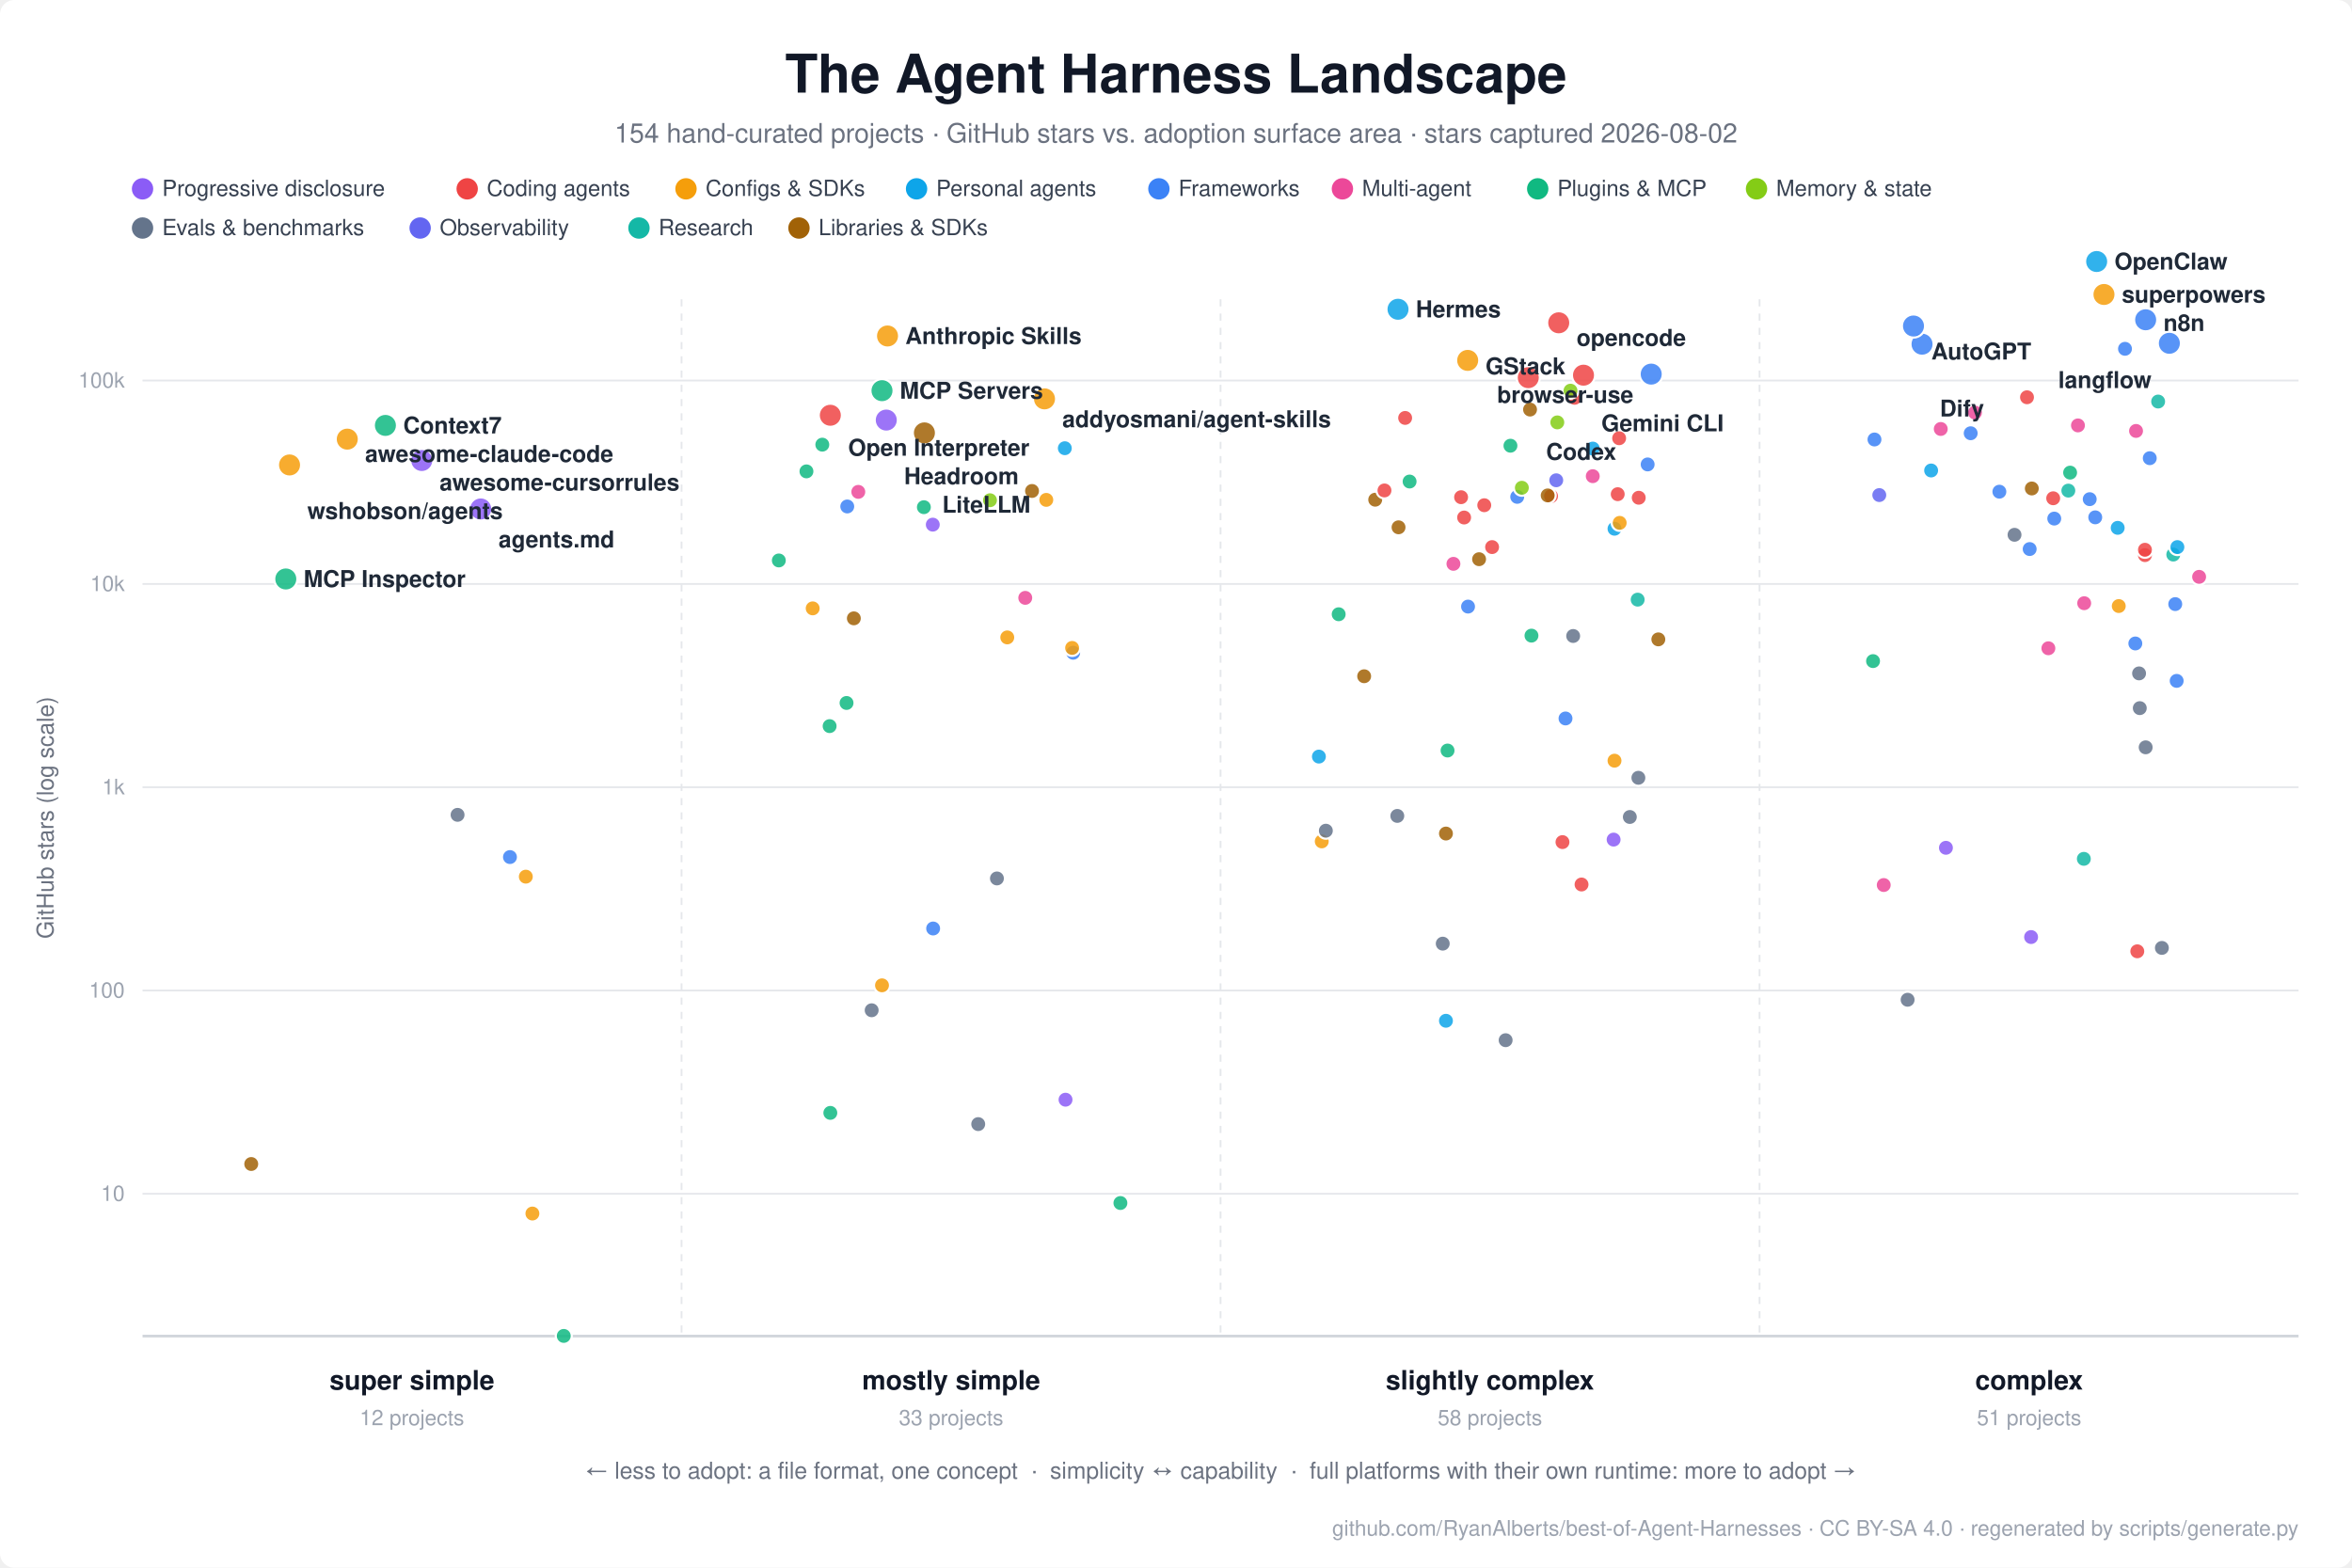
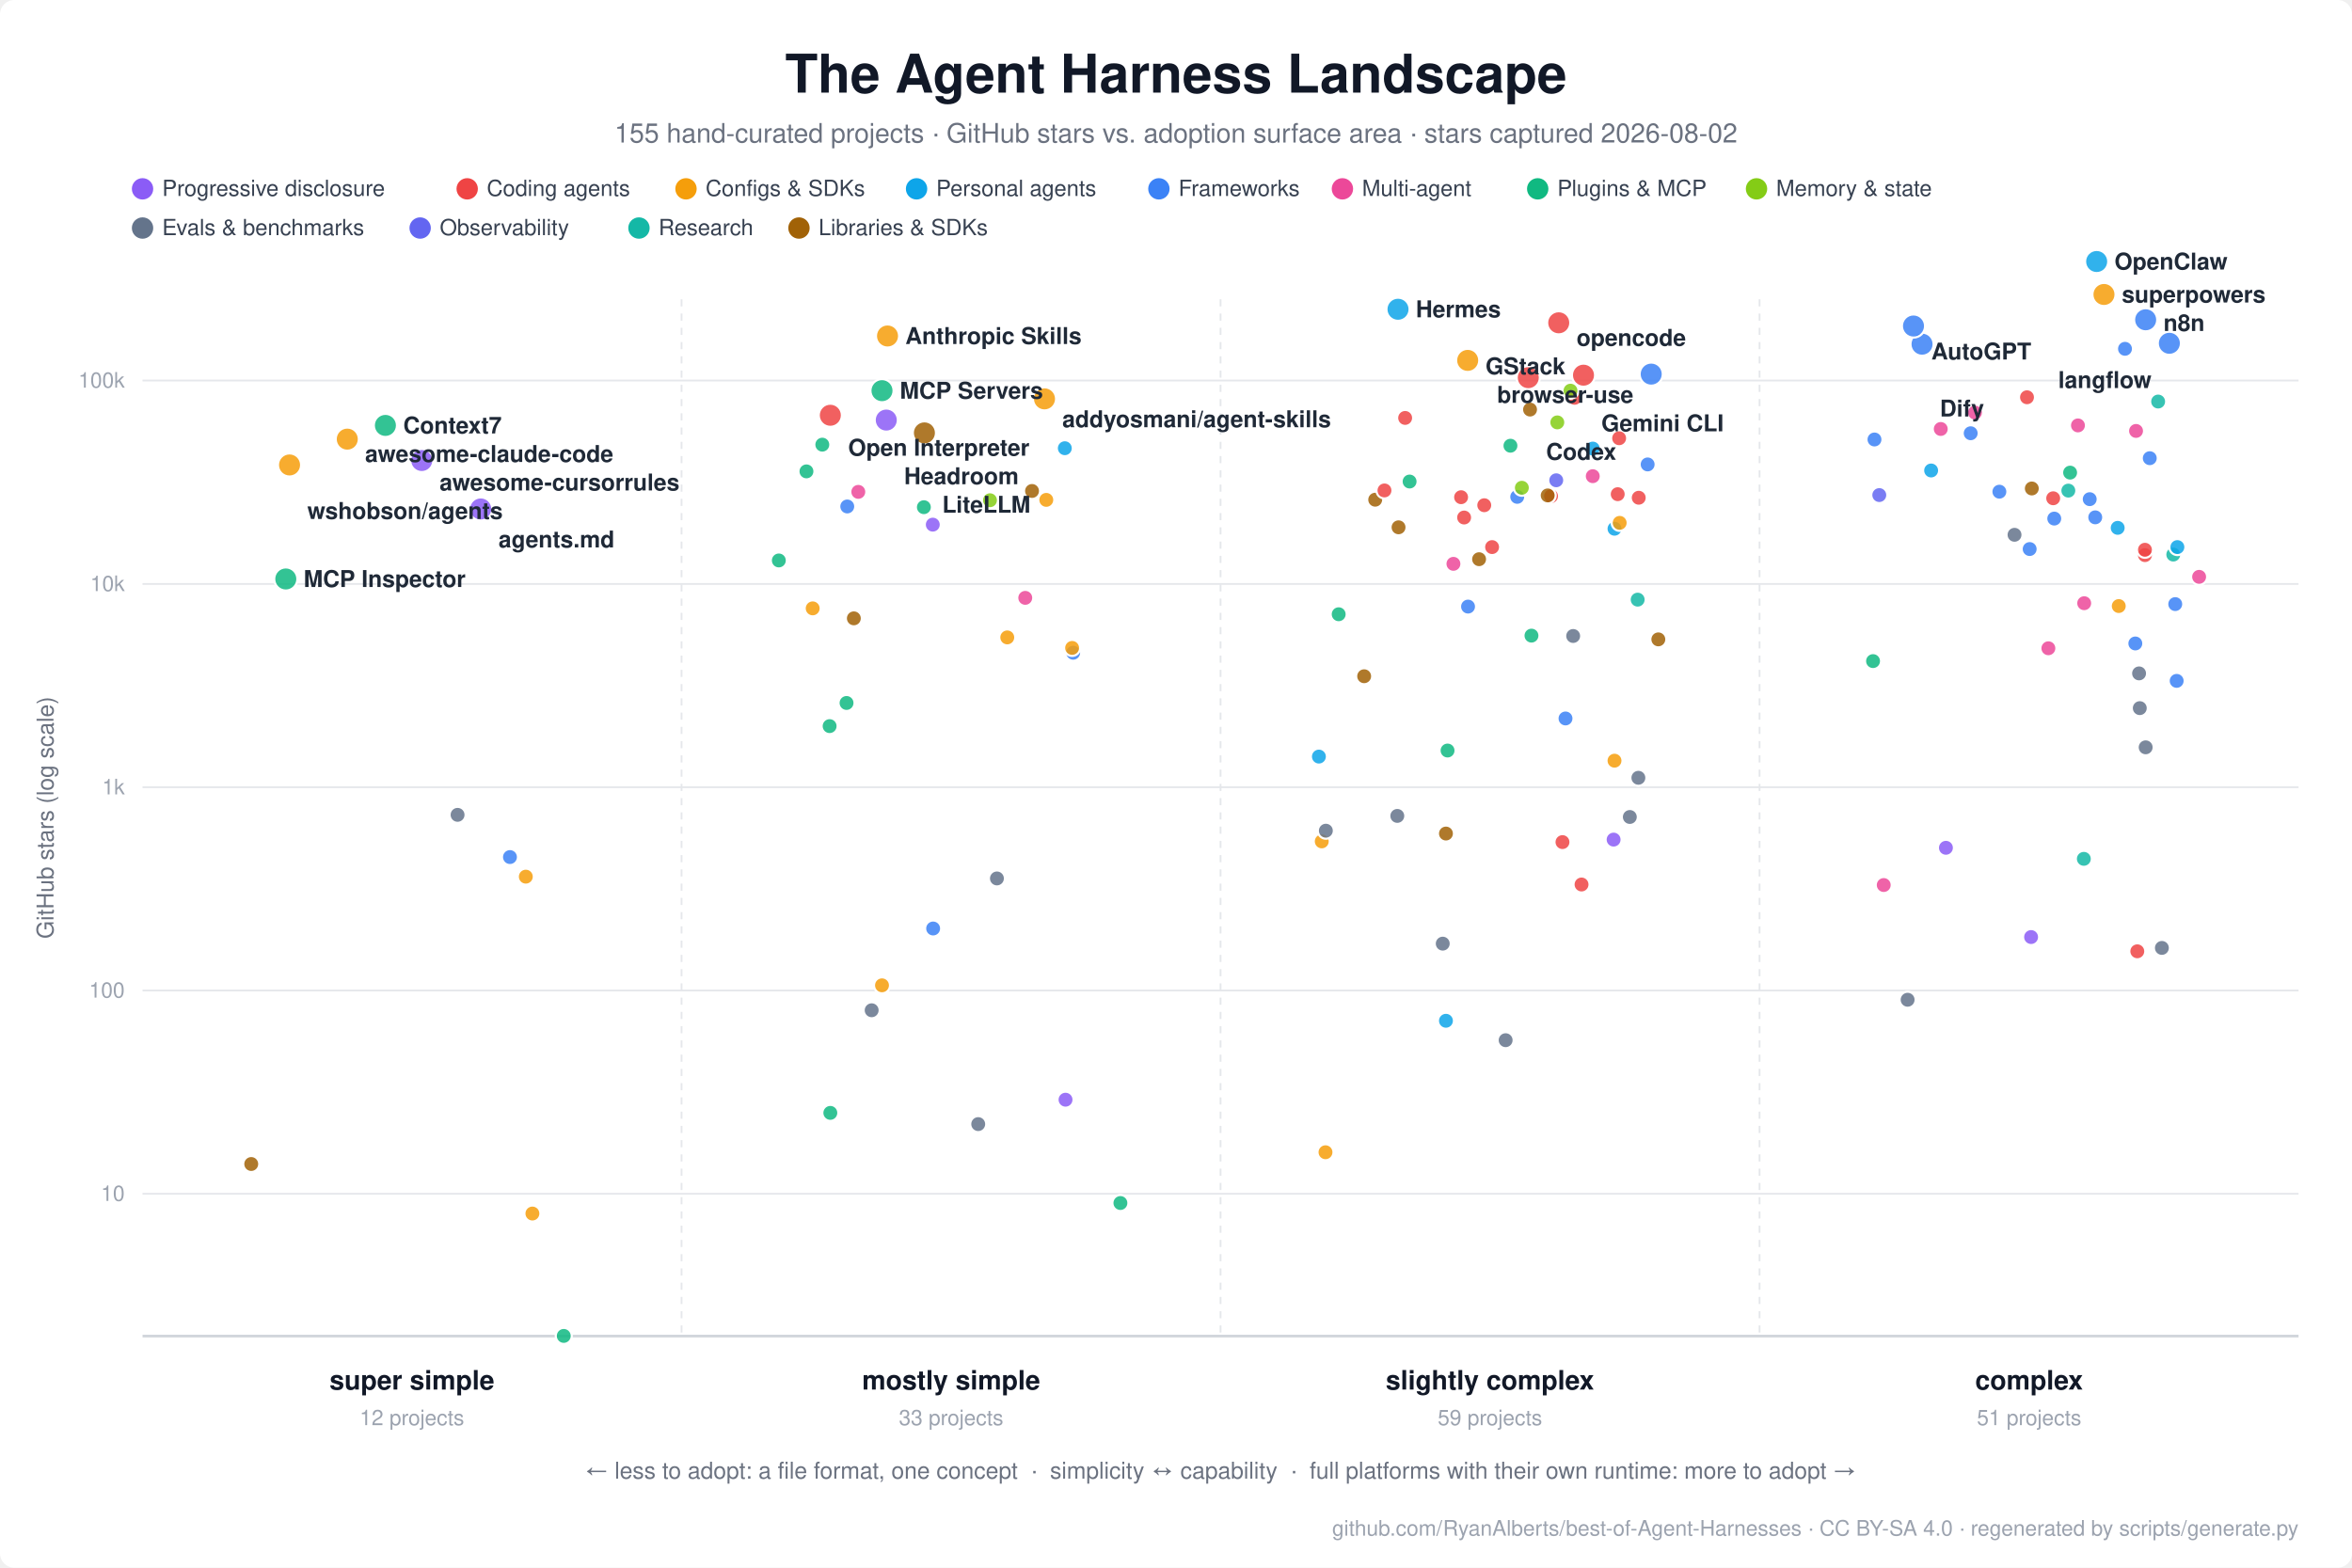
<svg xmlns="http://www.w3.org/2000/svg" viewBox="0 0 1320 880" font-family="-apple-system, 'Segoe UI', Helvetica, Arial, sans-serif">
  <rect width="1320" height="880" fill="#ffffff" rx="8" />
  <text x="660.0" y="52" text-anchor="middle" font-size="30" font-weight="700" fill="#111827">The Agent Harness Landscape</text>
-   <text x="660.0" y="80" text-anchor="middle" font-size="15" fill="#6b7280">154 hand-curated projects · GitHub stars vs. adoption surface area · stars captured 2026-08-02</text>
+   <text x="660.0" y="80" text-anchor="middle" font-size="15" fill="#6b7280">155 hand-curated projects · GitHub stars vs. adoption surface area · stars captured 2026-08-02</text>
  <circle cx="80" cy="106" r="6" fill="#8b5cf6" />
  <text x="91" y="110" font-size="12.5" fill="#374151">Progressive disclosure</text>
  <circle cx="262.2" cy="106" r="6" fill="#ef4444" />
  <text x="273.2" y="110" font-size="12.5" fill="#374151">Coding agents</text>
  <circle cx="385.0" cy="106" r="6" fill="#f59e0b" />
  <text x="396.0" y="110" font-size="12.5" fill="#374151">Configs &amp; SDKs</text>
  <circle cx="514.4" cy="106" r="6" fill="#0ea5e9" />
  <text x="525.4" y="110" font-size="12.5" fill="#374151">Personal agents</text>
  <circle cx="650.4" cy="106" r="6" fill="#3b82f6" />
  <text x="661.4" y="110" font-size="12.5" fill="#374151">Frameworks</text>
  <circle cx="753.4" cy="106" r="6" fill="#ec4899" />
  <text x="764.4" y="110" font-size="12.5" fill="#374151">Multi-agent</text>
  <circle cx="863.0" cy="106" r="6" fill="#10b981" />
  <text x="874.0" y="110" font-size="12.5" fill="#374151">Plugins &amp; MCP</text>
  <circle cx="985.8" cy="106" r="6" fill="#84cc16" />
  <text x="996.8" y="110" font-size="12.5" fill="#374151">Memory &amp; state</text>
  <circle cx="80" cy="128" r="6" fill="#64748b" />
  <text x="91" y="132" font-size="12.5" fill="#374151">Evals &amp; benchmarks</text>
  <circle cx="235.8" cy="128" r="6" fill="#6366f1" />
  <text x="246.8" y="132" font-size="12.5" fill="#374151">Observability</text>
  <circle cx="358.6" cy="128" r="6" fill="#14b8a6" />
  <text x="369.6" y="132" font-size="12.5" fill="#374151">Research</text>
  <circle cx="448.4" cy="128" r="6" fill="#a16207" />
  <text x="459.4" y="132" font-size="12.5" fill="#374151">Libraries &amp; SDKs</text>
  <line x1="80" y1="670.1" x2="1290" y2="670.1" stroke="#e5e7eb" stroke-width="1" />
  <text x="70" y="674.1" text-anchor="end" font-size="12" fill="#9ca3af">10</text>
  <line x1="80" y1="556.0" x2="1290" y2="556.0" stroke="#e5e7eb" stroke-width="1" />
  <text x="70" y="560.0" text-anchor="end" font-size="12" fill="#9ca3af">100</text>
  <line x1="80" y1="441.9" x2="1290" y2="441.9" stroke="#e5e7eb" stroke-width="1" />
  <text x="70" y="445.9" text-anchor="end" font-size="12" fill="#9ca3af">1k</text>
  <line x1="80" y1="327.8" x2="1290" y2="327.8" stroke="#e5e7eb" stroke-width="1" />
  <text x="70" y="331.8" text-anchor="end" font-size="12" fill="#9ca3af">10k</text>
  <line x1="80" y1="213.6" x2="1290" y2="213.6" stroke="#e5e7eb" stroke-width="1" />
  <text x="70" y="217.6" text-anchor="end" font-size="12" fill="#9ca3af">100k</text>
  <text x="30" y="459" font-size="13" fill="#6b7280" transform="rotate(-90 30 459)" text-anchor="middle">GitHub stars (log scale)</text>
  <text x="231.2" y="780" text-anchor="middle" font-size="15" font-weight="600" fill="#111827">super simple</text>
  <text x="231.2" y="800" text-anchor="middle" font-size="12" fill="#9ca3af">12 projects</text>
  <line x1="382.5" y1="168" x2="382.5" y2="750" stroke="#e5e7eb" stroke-width="1" stroke-dasharray="4 4" />
  <text x="533.8" y="780" text-anchor="middle" font-size="15" font-weight="600" fill="#111827">mostly simple</text>
  <text x="533.8" y="800" text-anchor="middle" font-size="12" fill="#9ca3af">33 projects</text>
  <line x1="685.0" y1="168" x2="685.0" y2="750" stroke="#e5e7eb" stroke-width="1" stroke-dasharray="4 4" />
  <text x="836.2" y="780" text-anchor="middle" font-size="15" font-weight="600" fill="#111827">slightly complex</text>
-   <text x="836.2" y="800" text-anchor="middle" font-size="12" fill="#9ca3af">58 projects</text>
+   <text x="836.2" y="800" text-anchor="middle" font-size="12" fill="#9ca3af">59 projects</text>
  <line x1="987.5" y1="168" x2="987.5" y2="750" stroke="#e5e7eb" stroke-width="1" stroke-dasharray="4 4" />
  <text x="1138.8" y="780" text-anchor="middle" font-size="15" font-weight="600" fill="#111827">complex</text>
  <text x="1138.8" y="800" text-anchor="middle" font-size="12" fill="#9ca3af">51 projects</text>
  <line x1="80" y1="750" x2="1290" y2="750" stroke="#d1d5db" stroke-width="1.5" />
  <text x="685.0" y="830" text-anchor="middle" font-size="13" fill="#6b7280">←  less to adopt: a file format, one concept  ·  simplicity ↔ capability  ·  full platforms with their own runtime: more to adopt  →</text>
  <circle cx="316.4" cy="749.9" r="4.5" fill="#10b981" fill-opacity="0.85" stroke="#ffffff" stroke-width="1.2" />
  <circle cx="298.8" cy="681.2" r="4.5" fill="#f59e0b" fill-opacity="0.85" stroke="#ffffff" stroke-width="1.2" />
  <circle cx="628.8" cy="675.3" r="4.5" fill="#10b981" fill-opacity="0.85" stroke="#ffffff" stroke-width="1.2" />
  <circle cx="141.0" cy="653.4" r="4.5" fill="#a16207" fill-opacity="0.85" stroke="#ffffff" stroke-width="1.2" />
+   <circle cx="743.9" cy="646.8" r="4.5" fill="#f59e0b" fill-opacity="0.85" stroke="#ffffff" stroke-width="1.2" />
  <circle cx="549.0" cy="631.0" r="4.5" fill="#64748b" fill-opacity="0.85" stroke="#ffffff" stroke-width="1.2" />
  <circle cx="466.0" cy="624.7" r="4.5" fill="#10b981" fill-opacity="0.85" stroke="#ffffff" stroke-width="1.2" />
  <circle cx="598.0" cy="617.3" r="4.5" fill="#8b5cf6" fill-opacity="0.85" stroke="#ffffff" stroke-width="1.2" />
  <circle cx="845.0" cy="583.9" r="4.5" fill="#64748b" fill-opacity="0.85" stroke="#ffffff" stroke-width="1.2" />
  <circle cx="811.5" cy="573.0" r="4.5" fill="#0ea5e9" fill-opacity="0.85" stroke="#ffffff" stroke-width="1.2" />
  <circle cx="489.2" cy="567.1" r="4.5" fill="#64748b" fill-opacity="0.85" stroke="#ffffff" stroke-width="1.2" />
  <circle cx="1070.6" cy="561.2" r="4.5" fill="#64748b" fill-opacity="0.85" stroke="#ffffff" stroke-width="1.2" />
  <circle cx="495.0" cy="553.1" r="4.5" fill="#f59e0b" fill-opacity="0.85" stroke="#ffffff" stroke-width="1.2" />
  <circle cx="1199.5" cy="534.0" r="4.5" fill="#ef4444" fill-opacity="0.85" stroke="#ffffff" stroke-width="1.2" />
  <circle cx="1213.3" cy="532.1" r="4.5" fill="#64748b" fill-opacity="0.85" stroke="#ffffff" stroke-width="1.2" />
  <circle cx="809.7" cy="529.7" r="4.5" fill="#64748b" fill-opacity="0.85" stroke="#ffffff" stroke-width="1.2" />
  <circle cx="1139.9" cy="526.0" r="4.5" fill="#8b5cf6" fill-opacity="0.85" stroke="#ffffff" stroke-width="1.2" />
  <circle cx="523.7" cy="521.2" r="4.5" fill="#3b82f6" fill-opacity="0.85" stroke="#ffffff" stroke-width="1.2" />
  <circle cx="1057.2" cy="496.8" r="4.5" fill="#ec4899" fill-opacity="0.85" stroke="#ffffff" stroke-width="1.2" />
  <circle cx="887.6" cy="496.5" r="4.5" fill="#ef4444" fill-opacity="0.85" stroke="#ffffff" stroke-width="1.2" />
  <circle cx="559.5" cy="493.1" r="4.5" fill="#64748b" fill-opacity="0.85" stroke="#ffffff" stroke-width="1.2" />
  <circle cx="295.1" cy="492.1" r="4.5" fill="#f59e0b" fill-opacity="0.85" stroke="#ffffff" stroke-width="1.2" />
  <circle cx="1169.5" cy="482.1" r="4.5" fill="#14b8a6" fill-opacity="0.85" stroke="#ffffff" stroke-width="1.2" />
  <circle cx="286.2" cy="481.1" r="4.5" fill="#3b82f6" fill-opacity="0.85" stroke="#ffffff" stroke-width="1.2" />
  <circle cx="1092.1" cy="475.9" r="4.5" fill="#8b5cf6" fill-opacity="0.85" stroke="#ffffff" stroke-width="1.2" />
  <circle cx="876.9" cy="472.7" r="4.5" fill="#ef4444" fill-opacity="0.85" stroke="#ffffff" stroke-width="1.2" />
  <circle cx="741.8" cy="472.3" r="4.5" fill="#f59e0b" fill-opacity="0.85" stroke="#ffffff" stroke-width="1.2" />
  <circle cx="905.6" cy="471.3" r="4.5" fill="#8b5cf6" fill-opacity="0.85" stroke="#ffffff" stroke-width="1.2" />
  <circle cx="811.5" cy="467.9" r="4.5" fill="#a16207" fill-opacity="0.85" stroke="#ffffff" stroke-width="1.2" />
  <circle cx="744.1" cy="466.3" r="4.5" fill="#64748b" fill-opacity="0.85" stroke="#ffffff" stroke-width="1.2" />
  <circle cx="914.7" cy="458.6" r="4.5" fill="#64748b" fill-opacity="0.85" stroke="#ffffff" stroke-width="1.2" />
  <circle cx="784.2" cy="458.0" r="4.5" fill="#64748b" fill-opacity="0.85" stroke="#ffffff" stroke-width="1.2" />
  <circle cx="256.8" cy="457.4" r="4.5" fill="#64748b" fill-opacity="0.85" stroke="#ffffff" stroke-width="1.2" />
  <circle cx="919.5" cy="436.6" r="4.5" fill="#64748b" fill-opacity="0.85" stroke="#ffffff" stroke-width="1.2" />
  <circle cx="906.1" cy="427.0" r="4.5" fill="#f59e0b" fill-opacity="0.85" stroke="#ffffff" stroke-width="1.2" />
  <circle cx="740.2" cy="424.7" r="4.5" fill="#0ea5e9" fill-opacity="0.85" stroke="#ffffff" stroke-width="1.2" />
  <circle cx="812.4" cy="421.3" r="4.5" fill="#10b981" fill-opacity="0.85" stroke="#ffffff" stroke-width="1.2" />
  <circle cx="1204.2" cy="419.5" r="4.5" fill="#64748b" fill-opacity="0.85" stroke="#ffffff" stroke-width="1.2" />
  <circle cx="465.6" cy="407.6" r="4.5" fill="#10b981" fill-opacity="0.85" stroke="#ffffff" stroke-width="1.2" />
  <circle cx="878.6" cy="403.3" r="4.5" fill="#3b82f6" fill-opacity="0.85" stroke="#ffffff" stroke-width="1.2" />
  <circle cx="1200.9" cy="397.5" r="4.5" fill="#64748b" fill-opacity="0.85" stroke="#ffffff" stroke-width="1.2" />
  <circle cx="475.1" cy="394.6" r="4.5" fill="#10b981" fill-opacity="0.85" stroke="#ffffff" stroke-width="1.2" />
  <circle cx="1221.6" cy="382.2" r="4.5" fill="#3b82f6" fill-opacity="0.85" stroke="#ffffff" stroke-width="1.2" />
  <circle cx="765.6" cy="379.6" r="4.5" fill="#a16207" fill-opacity="0.85" stroke="#ffffff" stroke-width="1.2" />
  <circle cx="1200.5" cy="378.0" r="4.5" fill="#64748b" fill-opacity="0.85" stroke="#ffffff" stroke-width="1.2" />
  <circle cx="1051.2" cy="371.1" r="4.5" fill="#10b981" fill-opacity="0.85" stroke="#ffffff" stroke-width="1.2" />
  <circle cx="602.3" cy="366.4" r="4.5" fill="#3b82f6" fill-opacity="0.85" stroke="#ffffff" stroke-width="1.2" />
  <circle cx="1149.6" cy="363.9" r="4.5" fill="#ec4899" fill-opacity="0.85" stroke="#ffffff" stroke-width="1.2" />
  <circle cx="601.7" cy="363.7" r="4.5" fill="#f59e0b" fill-opacity="0.85" stroke="#ffffff" stroke-width="1.2" />
  <circle cx="1198.4" cy="361.2" r="4.5" fill="#3b82f6" fill-opacity="0.85" stroke="#ffffff" stroke-width="1.2" />
  <circle cx="930.7" cy="358.9" r="4.5" fill="#a16207" fill-opacity="0.85" stroke="#ffffff" stroke-width="1.2" />
  <circle cx="565.3" cy="357.8" r="4.5" fill="#f59e0b" fill-opacity="0.85" stroke="#ffffff" stroke-width="1.2" />
  <circle cx="882.9" cy="357.0" r="4.5" fill="#64748b" fill-opacity="0.85" stroke="#ffffff" stroke-width="1.2" />
  <circle cx="859.5" cy="356.8" r="4.5" fill="#10b981" fill-opacity="0.85" stroke="#ffffff" stroke-width="1.2" />
  <circle cx="479.2" cy="347.1" r="4.5" fill="#a16207" fill-opacity="0.85" stroke="#ffffff" stroke-width="1.2" />
  <circle cx="751.3" cy="344.8" r="4.5" fill="#10b981" fill-opacity="0.85" stroke="#ffffff" stroke-width="1.2" />
  <circle cx="456.1" cy="341.5" r="4.5" fill="#f59e0b" fill-opacity="0.85" stroke="#ffffff" stroke-width="1.2" />
  <circle cx="823.9" cy="340.5" r="4.5" fill="#3b82f6" fill-opacity="0.85" stroke="#ffffff" stroke-width="1.2" />
  <circle cx="1189.1" cy="340.2" r="4.5" fill="#f59e0b" fill-opacity="0.85" stroke="#ffffff" stroke-width="1.2" />
  <circle cx="1220.8" cy="339.1" r="4.5" fill="#3b82f6" fill-opacity="0.85" stroke="#ffffff" stroke-width="1.2" />
  <circle cx="1169.7" cy="338.6" r="4.5" fill="#ec4899" fill-opacity="0.85" stroke="#ffffff" stroke-width="1.2" />
  <circle cx="919.1" cy="336.6" r="4.5" fill="#14b8a6" fill-opacity="0.85" stroke="#ffffff" stroke-width="1.2" />
  <circle cx="575.4" cy="335.6" r="4.5" fill="#ec4899" fill-opacity="0.85" stroke="#ffffff" stroke-width="1.2" />
  <circle cx="160.4" cy="325.0" r="6.5" fill="#10b981" fill-opacity="0.85" stroke="#ffffff" stroke-width="1.2" />
  <circle cx="1234.2" cy="323.8" r="4.5" fill="#ec4899" fill-opacity="0.85" stroke="#ffffff" stroke-width="1.2" />
  <circle cx="815.7" cy="316.5" r="4.5" fill="#ec4899" fill-opacity="0.85" stroke="#ffffff" stroke-width="1.2" />
  <circle cx="437.1" cy="314.6" r="4.5" fill="#10b981" fill-opacity="0.85" stroke="#ffffff" stroke-width="1.2" />
  <circle cx="830.1" cy="313.9" r="4.5" fill="#a16207" fill-opacity="0.85" stroke="#ffffff" stroke-width="1.2" />
  <circle cx="1203.8" cy="311.6" r="4.5" fill="#ef4444" fill-opacity="0.85" stroke="#ffffff" stroke-width="1.2" />
  <circle cx="1219.7" cy="311.3" r="4.5" fill="#14b8a6" fill-opacity="0.85" stroke="#ffffff" stroke-width="1.2" />
  <circle cx="1203.8" cy="308.6" r="4.5" fill="#ef4444" fill-opacity="0.85" stroke="#ffffff" stroke-width="1.2" />
  <circle cx="1139.1" cy="308.2" r="4.5" fill="#3b82f6" fill-opacity="0.85" stroke="#ffffff" stroke-width="1.2" />
  <circle cx="837.4" cy="307.1" r="4.5" fill="#ef4444" fill-opacity="0.85" stroke="#ffffff" stroke-width="1.2" />
  <circle cx="1222.0" cy="307.1" r="4.5" fill="#0ea5e9" fill-opacity="0.85" stroke="#ffffff" stroke-width="1.2" />
  <circle cx="1130.6" cy="300.2" r="4.5" fill="#64748b" fill-opacity="0.85" stroke="#ffffff" stroke-width="1.2" />
  <circle cx="906.1" cy="296.8" r="4.5" fill="#0ea5e9" fill-opacity="0.85" stroke="#ffffff" stroke-width="1.2" />
  <circle cx="1188.5" cy="296.3" r="4.5" fill="#0ea5e9" fill-opacity="0.85" stroke="#ffffff" stroke-width="1.2" />
  <circle cx="784.9" cy="296.0" r="4.5" fill="#a16207" fill-opacity="0.85" stroke="#ffffff" stroke-width="1.2" />
  <circle cx="523.5" cy="294.5" r="4.5" fill="#8b5cf6" fill-opacity="0.85" stroke="#ffffff" stroke-width="1.2" />
  <circle cx="909.0" cy="293.5" r="4.5" fill="#f59e0b" fill-opacity="0.85" stroke="#ffffff" stroke-width="1.2" />
  <circle cx="1152.9" cy="291.1" r="4.5" fill="#3b82f6" fill-opacity="0.85" stroke="#ffffff" stroke-width="1.2" />
  <circle cx="821.7" cy="290.5" r="4.5" fill="#ef4444" fill-opacity="0.85" stroke="#ffffff" stroke-width="1.2" />
  <circle cx="1175.9" cy="290.4" r="4.5" fill="#3b82f6" fill-opacity="0.85" stroke="#ffffff" stroke-width="1.2" />
  <circle cx="269.8" cy="285.7" r="6.5" fill="#8b5cf6" fill-opacity="0.85" stroke="#ffffff" stroke-width="1.2" />
  <circle cx="518.5" cy="284.7" r="4.5" fill="#10b981" fill-opacity="0.85" stroke="#ffffff" stroke-width="1.2" />
  <circle cx="475.5" cy="284.3" r="4.5" fill="#3b82f6" fill-opacity="0.85" stroke="#ffffff" stroke-width="1.2" />
  <circle cx="833.0" cy="283.6" r="4.5" fill="#ef4444" fill-opacity="0.85" stroke="#ffffff" stroke-width="1.2" />
  <circle cx="555.6" cy="280.8" r="4.5" fill="#84cc16" fill-opacity="0.85" stroke="#ffffff" stroke-width="1.2" />
  <circle cx="587.2" cy="280.6" r="4.5" fill="#f59e0b" fill-opacity="0.85" stroke="#ffffff" stroke-width="1.2" />
  <circle cx="771.8" cy="280.5" r="4.5" fill="#a16207" fill-opacity="0.85" stroke="#ffffff" stroke-width="1.2" />
  <circle cx="1172.8" cy="280.2" r="4.5" fill="#3b82f6" fill-opacity="0.85" stroke="#ffffff" stroke-width="1.2" />
  <circle cx="1152.3" cy="279.7" r="4.5" fill="#ef4444" fill-opacity="0.85" stroke="#ffffff" stroke-width="1.2" />
  <circle cx="919.7" cy="279.4" r="4.5" fill="#ef4444" fill-opacity="0.85" stroke="#ffffff" stroke-width="1.2" />
  <circle cx="820.0" cy="279.1" r="4.5" fill="#ef4444" fill-opacity="0.85" stroke="#ffffff" stroke-width="1.2" />
  <circle cx="851.5" cy="278.9" r="4.5" fill="#3b82f6" fill-opacity="0.85" stroke="#ffffff" stroke-width="1.2" />
  <circle cx="870.5" cy="278.5" r="4.5" fill="#ef4444" fill-opacity="0.85" stroke="#ffffff" stroke-width="1.2" />
  <circle cx="868.6" cy="278.1" r="4.5" fill="#a16207" fill-opacity="0.85" stroke="#ffffff" stroke-width="1.2" />
  <circle cx="1054.7" cy="277.9" r="4.5" fill="#6366f1" fill-opacity="0.85" stroke="#ffffff" stroke-width="1.2" />
  <circle cx="907.9" cy="277.4" r="4.5" fill="#ef4444" fill-opacity="0.85" stroke="#ffffff" stroke-width="1.2" />
  <circle cx="481.7" cy="276.1" r="4.5" fill="#ec4899" fill-opacity="0.85" stroke="#ffffff" stroke-width="1.2" />
  <circle cx="1122.1" cy="276.0" r="4.5" fill="#3b82f6" fill-opacity="0.85" stroke="#ffffff" stroke-width="1.2" />
  <circle cx="579.2" cy="275.6" r="4.5" fill="#a16207" fill-opacity="0.85" stroke="#ffffff" stroke-width="1.2" />
  <circle cx="1160.8" cy="275.4" r="4.5" fill="#14b8a6" fill-opacity="0.85" stroke="#ffffff" stroke-width="1.2" />
  <circle cx="777.0" cy="275.3" r="4.5" fill="#ef4444" fill-opacity="0.85" stroke="#ffffff" stroke-width="1.2" />
  <circle cx="1140.3" cy="274.2" r="4.5" fill="#a16207" fill-opacity="0.85" stroke="#ffffff" stroke-width="1.2" />
  <circle cx="854.1" cy="273.8" r="4.5" fill="#84cc16" fill-opacity="0.85" stroke="#ffffff" stroke-width="1.2" />
  <circle cx="791.1" cy="270.3" r="4.5" fill="#10b981" fill-opacity="0.85" stroke="#ffffff" stroke-width="1.2" />
  <circle cx="873.4" cy="269.6" r="4.5" fill="#6366f1" fill-opacity="0.85" stroke="#ffffff" stroke-width="1.2" />
  <circle cx="893.9" cy="267.3" r="4.5" fill="#ec4899" fill-opacity="0.85" stroke="#ffffff" stroke-width="1.2" />
  <circle cx="1161.8" cy="265.3" r="4.5" fill="#10b981" fill-opacity="0.85" stroke="#ffffff" stroke-width="1.2" />
  <circle cx="452.6" cy="264.6" r="4.5" fill="#10b981" fill-opacity="0.85" stroke="#ffffff" stroke-width="1.2" />
  <circle cx="1083.8" cy="264.1" r="4.5" fill="#0ea5e9" fill-opacity="0.85" stroke="#ffffff" stroke-width="1.2" />
  <circle cx="162.5" cy="261.0" r="6.5" fill="#f59e0b" fill-opacity="0.85" stroke="#ffffff" stroke-width="1.2" />
  <circle cx="924.7" cy="260.7" r="4.5" fill="#3b82f6" fill-opacity="0.85" stroke="#ffffff" stroke-width="1.2" />
  <circle cx="236.7" cy="258.5" r="6.5" fill="#8b5cf6" fill-opacity="0.85" stroke="#ffffff" stroke-width="1.2" />
  <circle cx="1206.5" cy="257.2" r="4.5" fill="#3b82f6" fill-opacity="0.85" stroke="#ffffff" stroke-width="1.2" />
  <circle cx="893.9" cy="251.8" r="4.5" fill="#0ea5e9" fill-opacity="0.85" stroke="#ffffff" stroke-width="1.2" />
  <circle cx="597.6" cy="251.6" r="4.5" fill="#0ea5e9" fill-opacity="0.85" stroke="#ffffff" stroke-width="1.2" />
  <circle cx="847.7" cy="250.2" r="4.5" fill="#10b981" fill-opacity="0.85" stroke="#ffffff" stroke-width="1.2" />
  <circle cx="461.5" cy="249.6" r="4.5" fill="#10b981" fill-opacity="0.85" stroke="#ffffff" stroke-width="1.2" />
  <circle cx="1052.0" cy="246.7" r="4.5" fill="#3b82f6" fill-opacity="0.85" stroke="#ffffff" stroke-width="1.2" />
  <circle cx="194.9" cy="246.5" r="6.5" fill="#f59e0b" fill-opacity="0.85" stroke="#ffffff" stroke-width="1.2" />
  <circle cx="908.7" cy="246.0" r="4.5" fill="#ef4444" fill-opacity="0.85" stroke="#ffffff" stroke-width="1.2" />
  <circle cx="1106.0" cy="243.2" r="4.5" fill="#3b82f6" fill-opacity="0.85" stroke="#ffffff" stroke-width="1.2" />
  <circle cx="518.8" cy="243.0" r="6.5" fill="#a16207" fill-opacity="0.85" stroke="#ffffff" stroke-width="1.2" />
  <circle cx="1198.8" cy="241.9" r="4.5" fill="#ec4899" fill-opacity="0.85" stroke="#ffffff" stroke-width="1.2" />
  <circle cx="1089.2" cy="240.8" r="4.5" fill="#ec4899" fill-opacity="0.85" stroke="#ffffff" stroke-width="1.2" />
  <circle cx="216.3" cy="238.8" r="6.5" fill="#10b981" fill-opacity="0.85" stroke="#ffffff" stroke-width="1.2" />
  <circle cx="1166.2" cy="238.8" r="4.5" fill="#ec4899" fill-opacity="0.85" stroke="#ffffff" stroke-width="1.2" />
  <circle cx="874.0" cy="237.1" r="4.5" fill="#84cc16" fill-opacity="0.85" stroke="#ffffff" stroke-width="1.2" />
  <circle cx="497.4" cy="235.8" r="6.5" fill="#8b5cf6" fill-opacity="0.85" stroke="#ffffff" stroke-width="1.2" />
  <circle cx="788.6" cy="234.6" r="4.5" fill="#ef4444" fill-opacity="0.85" stroke="#ffffff" stroke-width="1.2" />
  <circle cx="466.0" cy="233.1" r="6.5" fill="#ef4444" fill-opacity="0.85" stroke="#ffffff" stroke-width="1.2" />
  <circle cx="1108.4" cy="231.6" r="4.5" fill="#ec4899" fill-opacity="0.85" stroke="#ffffff" stroke-width="1.2" />
  <circle cx="858.7" cy="229.9" r="4.5" fill="#a16207" fill-opacity="0.85" stroke="#ffffff" stroke-width="1.2" />
  <circle cx="1211.2" cy="225.4" r="4.5" fill="#14b8a6" fill-opacity="0.85" stroke="#ffffff" stroke-width="1.2" />
  <circle cx="586.2" cy="223.9" r="6.5" fill="#f59e0b" fill-opacity="0.85" stroke="#ffffff" stroke-width="1.2" />
  <circle cx="883.7" cy="223.3" r="4.5" fill="#ef4444" fill-opacity="0.85" stroke="#ffffff" stroke-width="1.2" />
  <circle cx="1137.6" cy="223.0" r="4.5" fill="#ef4444" fill-opacity="0.85" stroke="#ffffff" stroke-width="1.2" />
  <circle cx="495.0" cy="219.3" r="6.5" fill="#10b981" fill-opacity="0.85" stroke="#ffffff" stroke-width="1.2" />
  <circle cx="881.4" cy="219.3" r="4.5" fill="#84cc16" fill-opacity="0.85" stroke="#ffffff" stroke-width="1.2" />
  <circle cx="857.7" cy="212.0" r="6.5" fill="#ef4444" fill-opacity="0.85" stroke="#ffffff" stroke-width="1.2" />
  <circle cx="888.7" cy="210.6" r="6.5" fill="#ef4444" fill-opacity="0.85" stroke="#ffffff" stroke-width="1.2" />
  <circle cx="926.7" cy="210.0" r="6.5" fill="#3b82f6" fill-opacity="0.85" stroke="#ffffff" stroke-width="1.2" />
  <circle cx="823.7" cy="202.3" r="6.5" fill="#f59e0b" fill-opacity="0.85" stroke="#ffffff" stroke-width="1.2" />
  <circle cx="1192.6" cy="195.8" r="4.5" fill="#3b82f6" fill-opacity="0.85" stroke="#ffffff" stroke-width="1.2" />
  <circle cx="1078.7" cy="193.2" r="6.5" fill="#3b82f6" fill-opacity="0.85" stroke="#ffffff" stroke-width="1.2" />
  <circle cx="1217.5" cy="192.7" r="6.5" fill="#3b82f6" fill-opacity="0.85" stroke="#ffffff" stroke-width="1.2" />
  <circle cx="498.1" cy="188.6" r="6.5" fill="#f59e0b" fill-opacity="0.85" stroke="#ffffff" stroke-width="1.2" />
  <circle cx="1073.9" cy="183.0" r="6.5" fill="#3b82f6" fill-opacity="0.85" stroke="#ffffff" stroke-width="1.2" />
  <circle cx="874.8" cy="181.2" r="6.5" fill="#ef4444" fill-opacity="0.85" stroke="#ffffff" stroke-width="1.2" />
  <circle cx="1204.2" cy="179.5" r="6.5" fill="#3b82f6" fill-opacity="0.85" stroke="#ffffff" stroke-width="1.2" />
  <circle cx="784.6" cy="173.6" r="6.5" fill="#0ea5e9" fill-opacity="0.85" stroke="#ffffff" stroke-width="1.2" />
  <circle cx="1180.8" cy="165.3" r="6.5" fill="#f59e0b" fill-opacity="0.85" stroke="#ffffff" stroke-width="1.2" />
  <circle cx="1176.7" cy="146.8" r="6.5" fill="#0ea5e9" fill-opacity="0.85" stroke="#ffffff" stroke-width="1.2" />
  <text x="226.3" y="243.3" text-anchor="start" font-size="13" font-weight="600" fill="#1f2937">Context7</text>
  <text x="204.9" y="259.3" text-anchor="start" font-size="13" font-weight="600" fill="#1f2937">awesome-claude-code</text>
  <text x="246.7" y="275.3" text-anchor="start" font-size="13" font-weight="600" fill="#1f2937">awesome-cursorrules</text>
  <text x="172.5" y="291.3" text-anchor="start" font-size="13" font-weight="600" fill="#1f2937">wshobson/agents</text>
  <text x="279.8" y="307.3" text-anchor="start" font-size="13" font-weight="600" fill="#1f2937">agents.md</text>
  <text x="170.4" y="329.5" text-anchor="start" font-size="13" font-weight="600" fill="#1f2937">MCP Inspector</text>
  <text x="508.1" y="193.1" text-anchor="start" font-size="13" font-weight="600" fill="#1f2937">Anthropic Skills</text>
  <text x="505.0" y="223.8" text-anchor="start" font-size="13" font-weight="600" fill="#1f2937">MCP Servers</text>
  <text x="596.2" y="239.8" text-anchor="start" font-size="13" font-weight="600" fill="#1f2937">addyosmani/agent-skills</text>
  <text x="476.0" y="255.8" text-anchor="start" font-size="13" font-weight="600" fill="#1f2937">Open Interpreter</text>
  <text x="507.4" y="271.8" text-anchor="start" font-size="13" font-weight="600" fill="#1f2937">Headroom</text>
  <text x="528.8" y="287.8" text-anchor="start" font-size="13" font-weight="600" fill="#1f2937">LiteLLM</text>
  <text x="794.6" y="178.1" text-anchor="start" font-size="13" font-weight="600" fill="#1f2937">Hermes</text>
  <text x="884.8" y="194.1" text-anchor="start" font-size="13" font-weight="600" fill="#1f2937">opencode</text>
  <text x="833.7" y="210.1" text-anchor="start" font-size="13" font-weight="600" fill="#1f2937">GStack</text>
  <text x="916.7" y="226.1" text-anchor="end" font-size="13" font-weight="600" fill="#1f2937">browser-use</text>
  <text x="898.7" y="242.1" text-anchor="start" font-size="13" font-weight="600" fill="#1f2937">Gemini CLI</text>
  <text x="867.7" y="258.1" text-anchor="start" font-size="13" font-weight="600" fill="#1f2937">Codex</text>
  <text x="1186.7" y="151.3" text-anchor="start" font-size="13" font-weight="600" fill="#1f2937">OpenClaw</text>
  <text x="1190.8" y="169.8" text-anchor="start" font-size="13" font-weight="600" fill="#1f2937">superpowers</text>
  <text x="1214.2" y="185.8" text-anchor="start" font-size="13" font-weight="600" fill="#1f2937">n8n</text>
  <text x="1083.9" y="201.8" text-anchor="start" font-size="13" font-weight="600" fill="#1f2937">AutoGPT</text>
  <text x="1207.5" y="217.8" text-anchor="end" font-size="13" font-weight="600" fill="#1f2937">langflow</text>
  <text x="1088.7" y="233.8" text-anchor="start" font-size="13" font-weight="600" fill="#1f2937">Dify</text>
  <text x="1290" y="862" text-anchor="end" font-size="12" fill="#9ca3af">github.com/RyanAlberts/best-of-Agent-Harnesses · CC BY-SA 4.0 · regenerated by scripts/generate.py</text>
</svg>
